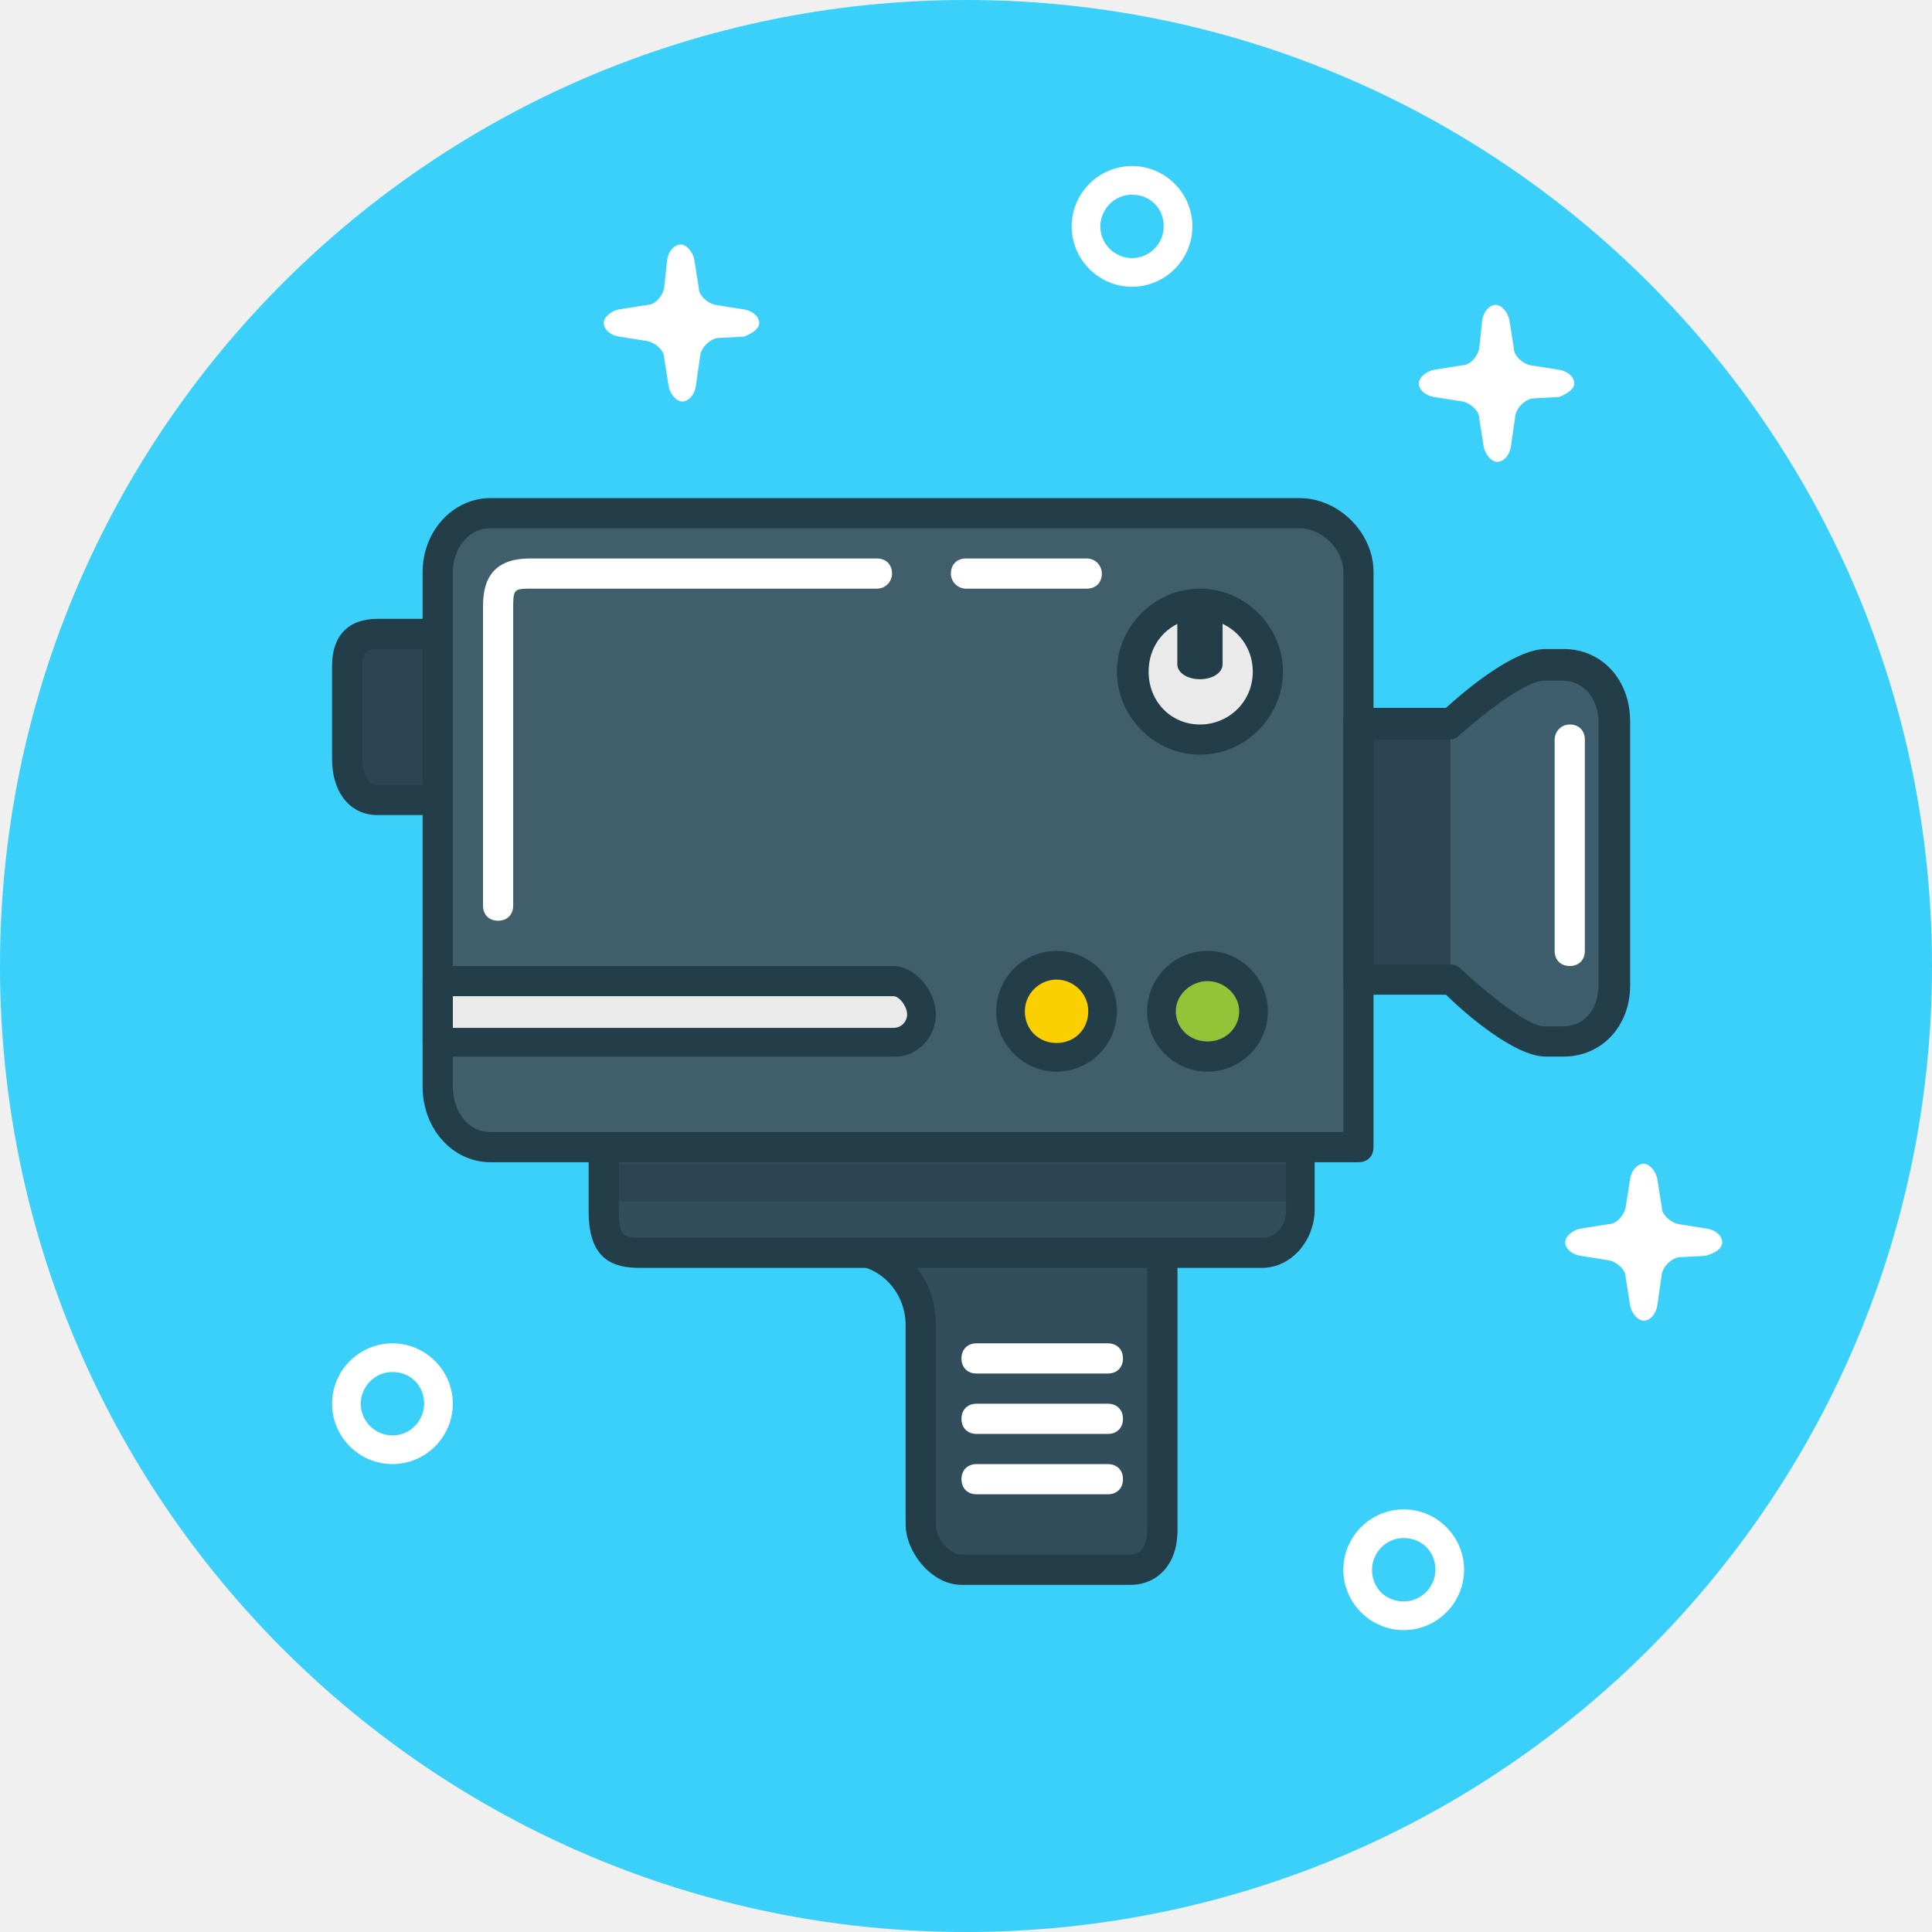
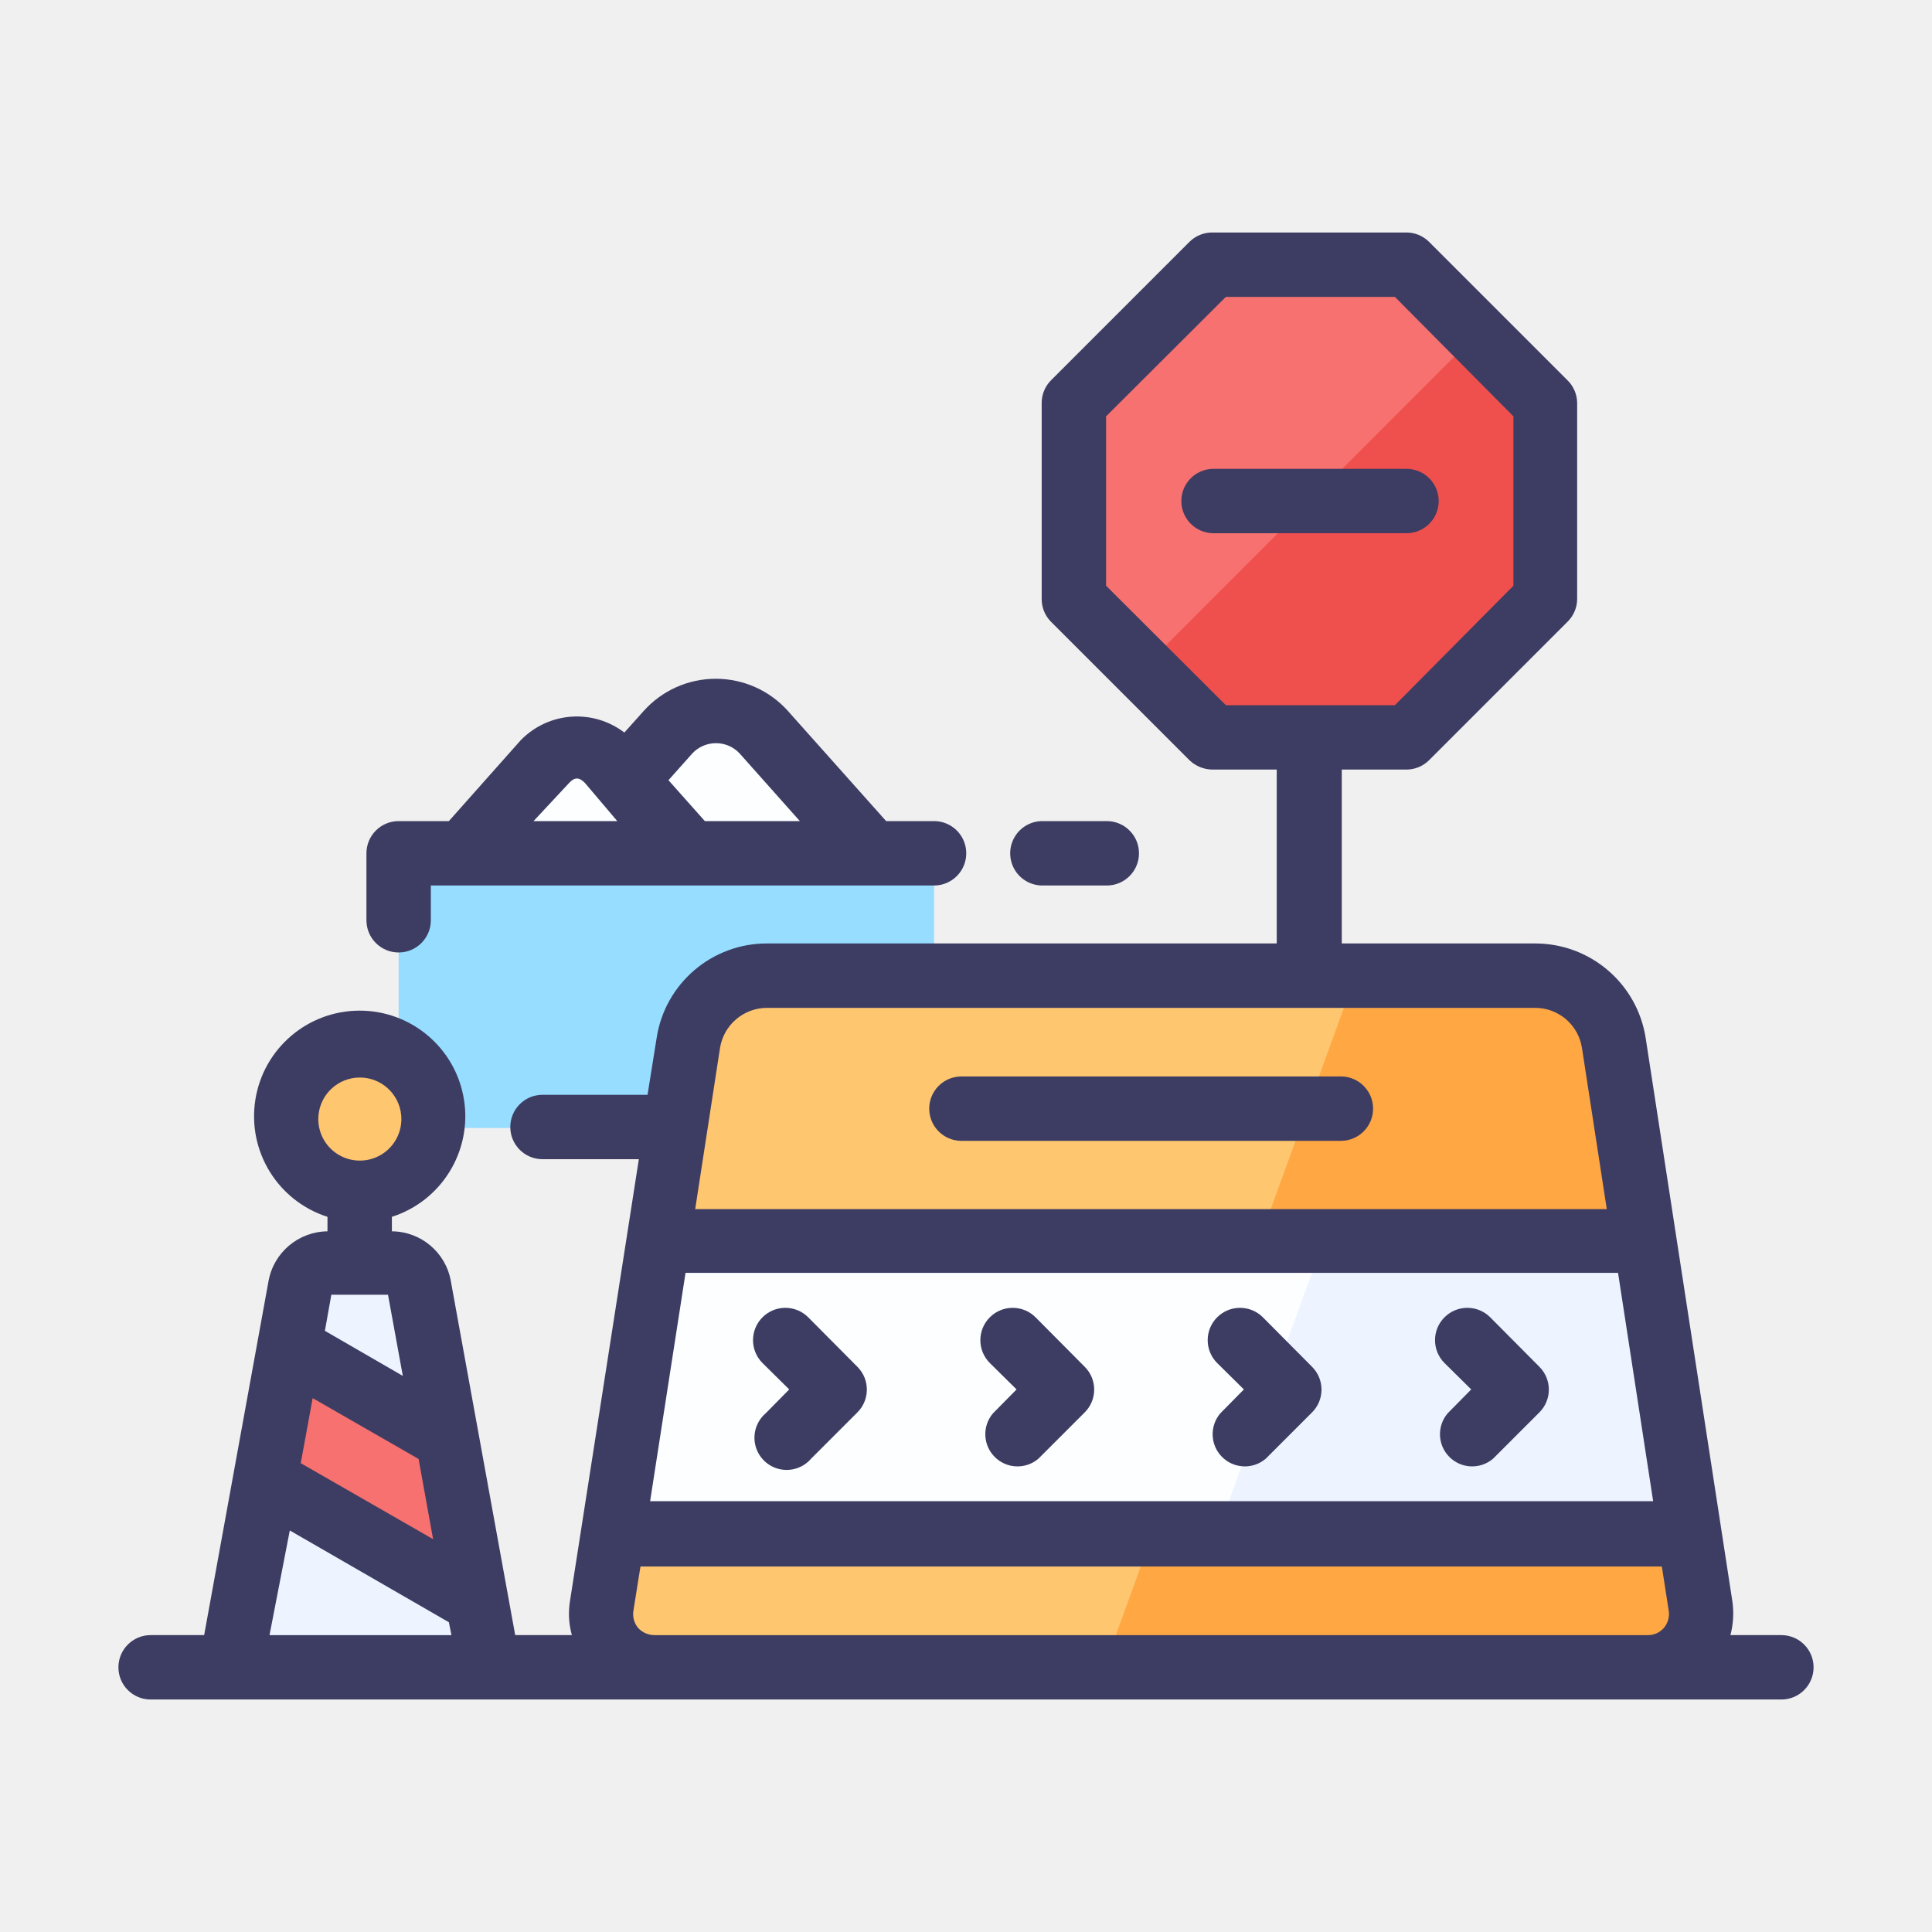
- <svg xmlns="http://www.w3.org/2000/svg" t="1520090195920" class="icon" style="" viewBox="0 0 1024 1024" version="1.1" p-id="40757" width="200" height="200">
+ <svg xmlns="http://www.w3.org/2000/svg" t="1521561369634" class="icon" style="" viewBox="0 0 1024 1024" version="1.1" p-id="35281" width="200" height="200">
  <defs>
    <style type="text/css" />
  </defs>
-   <path d="M512 512m-512 0a512 512 0 1 0 1024 0 512 512 0 1 0-1024 0Z" fill="#3AD0F9" p-id="40758" />
-   <path d="M208 776c-17.6 0-32-14.4-32-32s14.4-32 32-32 32 14.4 32 32-14.4 32-32 32z m0-48.8c-9.6 0-16.8 8-16.8 16.8 0 9.6 8 16.8 16.8 16.8 9.6 0 16.8-8 16.8-16.8 0-9.6-7.2-16.8-16.8-16.8zM744 864c-17.6 0-32-14.4-32-32s14.4-32 32-32 32 14.4 32 32-14.4 32-32 32z m0-48.8c-9.6 0-16.8 8-16.8 16.8 0 9.6 7.2 16.8 16.8 16.8 9.6 0 16.8-8 16.8-16.8 0-9.6-7.2-16.8-16.8-16.8zM402.4 171.2c0-3.2-3.2-6.4-8-7.2l-15.2-2.4c-4-0.8-8.8-4.8-8.8-8.8l-2.4-15.2c-0.8-4-4-8-7.2-8s-6.4 3.2-7.2 8l-1.6 15.2c-0.8 4-4.8 8.8-8.8 8.8l-15.2 2.4c-4 0.8-8 4-8 7.2s3.2 6.4 8 7.2l15.2 2.4c4 0.8 8.8 4.8 8.8 8.8l2.4 15.2c0.8 4 4 8 7.2 8s6.4-3.2 7.2-8l2.4-16.8c0.8-4 4.8-8 8.8-8.8l14.4-0.8c4-1.6 8-4 8-7.2zM834.4 203.2c0-3.2-3.2-6.4-8-7.2l-15.2-2.4c-4-0.8-8.8-4.8-8.8-8.8l-2.4-15.2c-0.8-4-4-8-7.2-8s-6.4 3.2-7.2 8l-1.6 15.2c-0.8 4-4.8 8.8-8.8 8.8l-15.2 2.4c-4 0.8-8 4-8 7.2s3.2 6.4 8 7.2l15.2 2.4c4 0.8 8.8 4.8 8.8 8.8l2.4 15.2c0.8 4 4 8 7.2 8s6.4-3.2 7.2-8l2.4-16.8c0.8-4 4.8-8 8.8-8.8l14.4-0.8c4-1.6 8-4 8-7.2zM912.8 658.4c0-3.2-3.2-6.4-8-7.2l-15.2-2.4c-4-0.8-8.8-4.8-8.8-8.8l-2.4-15.2c-0.8-4-4-8-7.2-8s-6.4 3.2-7.2 8l-2.4 15.2c-0.8 4-4.8 8.8-8.8 8.8l-15.2 2.4c-4 0.8-8 4-8 7.2s3.2 6.4 8 7.2l15.2 2.4c4 0.8 8.8 4.8 8.8 8.8l2.4 15.2c0.8 4 4 8 7.2 8s6.4-3.2 7.2-8l2.4-16.8c0.8-4 4.8-8 8.8-8.8l14.4-0.8c5.6-1.6 8.8-4 8.8-7.2z" fill="#FFFFFF" p-id="40759" />
-   <path d="M449.6 662.4c22.4 0 40 17.6 40 40v109.6c0 11.2 8.8 20 20 20h89.6c11.2 0 24.8-8.8 24.8-20V662.4H449.6z m0 0c22.4 0 40 17.6 40 40v109.6c0 11.2 8.8 20 20 20H600c11.2 0 24-8.8 24-20V662.4H449.6zM688.8 612v29.6c0 11.2-8.8 20-20 20H339.2c-11.2 0-20-8.8-20-20v-29.6h369.6z" fill="#324D5B" p-id="40760" />
-   <path d="M200 332.8h69.6c11.2 0 20 8.8 20 20v49.6c0 11.2-8.8 20-20 20H200c-11.2 0-20-8.8-20-20v-49.6c0-11.2 8.8-20 20-20z" fill="#2D4552" p-id="40761" />
-   <path d="M269.6 432H200c-14.4 0-24-12-24-29.6v-49.6c0-16 8.8-24.8 24-24.8h69.6c16.8 0 28 10.4 28 24.8v49.6c0 16-12.8 29.6-28 29.6zM200 344c-5.6 0-8 1.6-8 8.8v49.6c0 3.2 0.8 13.6 8 13.6h69.6c6.4 0 12-6.4 12-13.6v-49.6c0-8-8-8.8-12-8.8H200z" fill="#233E49" p-id="40762" />
-   <path d="M260 272.8h428.8c16.8 0 29.6 13.6 29.6 29.6v309.6H260c-16.8 0-29.6-13.6-29.6-29.6V303.2c-0.8-16.8 12.8-30.4 29.6-30.4z" fill="#415E6D" p-id="40763" />
-   <path d="M640 512.8c13.6 0 24 10.4 24 24 0 12.8-10.4 24-24 24s-24-10.4-24-24 10.4-24 24-24z" fill="#92C438" p-id="40764" />
-   <path d="M560 512.8c13.6 0 24 10.4 24 24 0 12.8-10.4 24-24 24s-24-10.4-24-24 10.4-24 24-24z" fill="#FBD000" p-id="40765" />
-   <path d="M634.4 323.2c19.2 0 35.2 16 35.2 35.2 0 19.2-16 35.2-35.2 35.2s-35.2-16-35.2-35.2c0-20 15.2-35.2 35.2-35.2z" fill="#EAEAEA" p-id="40766" />
-   <path d="M719.2 383.2h49.6V520h-49.6V383.2z" fill="#2D4552" p-id="40767" />
-   <path d="M818.4 352.8h9.6c16.8 0 27.2 13.6 27.2 29.6v140c0 16.8-11.2 29.6-27.2 29.6h-9.6c-16.8 0-49.6-29.6-49.6-29.6V383.2s33.6-30.4 49.6-30.4z" fill="#3F5E6D" p-id="40768" />
-   <path d="M320 616.8h369.6v20H320v-20z" fill="#2D4552" p-id="40769" />
-   <path d="M229.6 552.8h244.8c8 0 15.2-6.4 15.2-15.2 0-8-6.4-15.2-15.2-15.2H229.6v30.4z" fill="#EAEAEA" p-id="40770" />
-   <path d="M720 616H260C240 616 224 598.4 224 576V303.2c0-21.6 16-39.2 36-39.2h428.8c20.8 0 39.2 18.4 39.2 39.2V608c0 4.8-3.2 8-8 8zM260 280c-12.8 0-20 12-20 23.2V576c0 12 7.2 24 20 24H712V303.2c0-12-11.2-23.2-23.2-23.2H260z" fill="#233E49" p-id="40771" />
-   <path d="M668.8 672H339.2c-12.8 0-27.2-3.2-27.2-29.6v-29.6c0-4.8 3.2-8 8-8h369.6c4.8 0 7.2 3.2 7.2 8v29.6c-0.8 16-12.8 29.6-28 29.6zM328 616v26.4c0 13.6 3.2 13.6 12 13.6h329.6c6.4 0 12-6.4 12-13.6V616H328z" fill="#233E49" p-id="40772" />
-   <path d="M599.2 840H509.6c-16 0-29.6-17.6-29.6-32V702.4c0-17.6-13.6-32-30.4-32-4.8 0-8-3.2-8-8s3.2-5.6 8-5.6H616c4.8 0 8 1.6 8 5.6v149.6c0 16.8-10.4 28-24.8 28zM484.8 670.4c7.2 8.8 11.2 19.2 11.2 32V808c0 7.2 7.2 16 13.6 16h89.6c8 0 8.8-9.6 8.8-12V670.4H484.8zM828.8 560h-9.6c-16.8 0-44-24-52.8-32.8H720c-4.8 0-8-3.2-8-8v-136c0-4.8 3.2-8 8-8h46.4c9.6-8.8 36-31.2 52.8-31.2h9.6c20 0 35.2 16 35.2 38.4v140c0 21.6-15.2 37.6-35.2 37.6z m-101.6-48.8h41.6c2.4 0 4 0.8 5.6 2.4 12.8 12 35.2 30.4 44 30.4h9.6c13.6 0 19.2-11.2 19.2-21.6V382.4c0-10.4-6.4-21.6-19.2-21.6h-9.6c-9.6 0-31.2 16.8-44.8 28.8-1.6 1.6-3.2 2.4-5.6 2.4h-41.6v119.2zM636 400c-24 0-44-20-44-44s20-44 44-44 44 20 44 44-20 44-44 44z m0-72c-15.2 0-27.2 12-27.2 28s12 28 27.2 28 28-12 28-28-12.8-28-28-28z" fill="#233E49" p-id="40773" />
-   <path d="M636 360c-6.4 0-12-3.2-12-8v-23.2c0-4 5.6-8 12-8s12 3.2 12 8V352c0 4.8-5.6 8-12 8zM640 568c-17.6 0-32-14.4-32-32s14.4-32 32-32 32 14.4 32 32-14.4 32-32 32z m0-48c-8.8 0-16.8 7.2-16.8 16s7.2 16 16.8 16 16.8-7.2 16.8-16-8-16-16.8-16zM560 568c-17.6 0-32-14.4-32-32s14.4-32 32-32 32 14.4 32 32-14.4 32-32 32z m0-48.8c-8.8 0-16.8 7.2-16.8 16.8s7.2 16.8 16.8 16.8 16.8-7.2 16.8-16.8-8-16.8-16.8-16.8zM472.8 560H232c-4 0.8-8-3.2-8-7.2V520c0-4.8 3.2-8 8-8h240.8c12.8 0 23.2 13.6 23.2 25.6 0 12.8-10.4 23.2-23.2 22.4zM240 544.8h233.6c4 0 7.2-3.2 7.2-7.2s-4-9.6-7.2-9.6H240v16.8z" fill="#233E49" p-id="40774" />
-   <path d="M576 312h-64c-4 0-8-3.2-8-8s3.2-8 8-8h64c4.8 0 8 4 8 8 0 4.8-3.2 8-8 8zM264 488c-4.8 0-8-3.2-8-8V323.2c0-8.8 0-27.2 24.8-27.2h184c4.8 0 8 3.2 8 8 0 4-3.2 8-8 8h-184c-8.8 0-8.8 0.8-8.8 11.2V480c0 4.8-3.2 8-8 8zM587.2 728h-69.6c-4.8 0-8-3.2-8-8s3.2-8 8-8h69.6c4.8 0 8 3.2 8 8s-3.2 8-8 8zM587.2 760h-69.6c-4.8 0-8-3.2-8-8s3.2-8 8-8h69.6c4.8 0 8 3.2 8 8s-3.2 8-8 8zM587.2 792h-69.6c-4.8 0-8-3.2-8-8s3.2-8 8-8h69.6c4.8 0 8 3.2 8 8s-3.2 8-8 8zM832 512c-4.8 0-8-3.2-8-8V392c0-4 3.2-8 8-8s8 3.2 8 8v112c0 4.8-3.2 8-8 8z" fill="#FFFFFF" p-id="40775" />
-   <path d="M600 152c-17.6 0-32-14.4-32-32s14.4-32 32-32 32 14.4 32 32-14.4 32-32 32z m0-48.8c-9.6 0-16.8 8-16.8 16.8 0 9.6 8 16.8 16.8 16.8 9.6 0 16.8-8 16.8-16.8 0-9.6-7.2-16.8-16.8-16.8z" fill="#FFFFFF" p-id="40776" />
+   <path d="M495.104 452.267H211.285v145.579h283.819V452.267z" fill="#96DDFF" p-id="35282" />
+   <path d="M746.325 140.288h-103.765l-73.387 73.387v103.765l73.387 73.387h103.765l73.387-73.387v-103.765l-73.387-73.387z" fill="#F6716F" p-id="35283" />
+   <path d="M819.712 213.504v103.936l-73.387 73.387h-103.765l-36.693-36.693 177.152-177.323 36.693 36.693z" fill="#F0504D" p-id="35284" />
+   <path d="M207.531 669.184h-34.133a14.677 14.677 0 0 0-14.677 12.288L122.368 883.712h136.533L221.867 681.472a15.019 15.019 0 0 0-14.336-12.288z" fill="#EDF4FF" p-id="35285" />
+   <path d="M252.587 849.067l-112.128-64.853 12.8-70.144 83.627 48.299 15.701 86.699z" fill="#F6716F" p-id="35286" />
+   <path d="M190.635 591.189m-39.083 0a39.083 39.083 0 1 0 78.165 0 39.083 39.083 0 1 0-78.165 0Z" fill="#FFC670" p-id="35287" />
+   <path d="M873.301 883.712H346.795a28.16 28.16 0 0 1-27.819-32.427l45.909-298.325a42.155 42.155 0 0 1 41.813-35.84h406.869a42.325 42.325 0 0 1 41.813 35.84l45.909 298.325a28.16 28.16 0 0 1-27.989 32.427z" fill="#FFC670" p-id="35288" />
+   <path d="M873.301 883.712H585.216L718.507 517.12h95.061a42.325 42.325 0 0 1 41.813 35.84l45.909 298.325a28.16 28.16 0 0 1-27.989 32.427z" fill="#FFA742" p-id="35289" />
+   <path d="M324.779 813.227h570.709l-23.893-155.136H348.672l-23.893 155.136z" fill="#FCFEFF" p-id="35290" />
+   <path d="M644.949 813.227h250.539l-23.893-155.136H701.44l-56.491 155.136z" fill="#EDF4FF" p-id="35291" />
+   <path d="M353.963 388.267l-57.173 64h165.205l-57.173-64a34.133 34.133 0 0 0-50.859 0z" fill="#FCFEFF" p-id="35292" />
+   <path d="M288.768 403.797l-43.179 48.469h120.491l-43.349-48.469a22.699 22.699 0 0 0-33.963 0z" fill="#FCFEFF" p-id="35293" />
+   <path d="M762.539 265.557a17.067 17.067 0 0 0-17.067-17.067h-102.4a17.067 17.067 0 0 0 0 34.133h102.4a17.067 17.067 0 0 0 17.067-17.067z" fill="#3D3D63" p-id="35294" />
+   <path d="M944.299 866.645h-27.136a45.056 45.056 0 0 0 1.024-17.92l-45.909-298.325a59.221 59.221 0 0 0-58.709-50.347h-102.4v-92.16h34.133a17.067 17.067 0 0 0 12.117-4.949l73.387-73.387a17.067 17.067 0 0 0 5.12-12.117v-103.765a17.067 17.067 0 0 0-5.12-12.117l-73.387-73.387a17.067 17.067 0 0 0-12.117-4.949h-102.741a17.067 17.067 0 0 0-12.117 4.949l-73.387 73.387a17.067 17.067 0 0 0-4.949 12.117v103.765a17.067 17.067 0 0 0 4.949 12.117l73.387 73.387a17.92 17.92 0 0 0 12.117 4.949h34.133v92.16H406.699a59.051 59.051 0 0 0-58.709 50.347L343.211 580.267h-55.808a17.067 17.067 0 0 0 0 34.133h51.2L302.08 848.725a42.155 42.155 0 0 0 1.024 17.92H273.067l-34.133-187.733a31.915 31.915 0 0 0-31.232-26.283v-7.68a55.979 55.979 0 1 0-34.133 0v7.68a32.085 32.085 0 0 0-31.232 26.283l-34.133 187.733H79.701a17.067 17.067 0 0 0 0 34.133h864.597a17.067 17.067 0 0 0 0-34.133zM168.789 591.189a22.016 22.016 0 0 1 43.861 0 22.016 22.016 0 1 1-43.861 0z m6.827 95.061h30.037l7.851 43.008-41.301-23.893z m-9.899 54.784L221.867 773.291l7.68 42.496-70.144-40.277zM153.6 811.179l84.309 48.64 1.365 6.827H142.848z m704-136.533l18.603 121.003H344.576l18.773-121.003zM649.728 373.76l-63.488-63.317v-89.771l63.488-63.317h89.6L802.133 220.672v89.771l-62.805 63.317z m-243.029 160.427h406.869a25.088 25.088 0 0 1 24.917 21.333l13.141 85.333H368.469l13.141-85.333a25.259 25.259 0 0 1 25.088-21.333z m475.136 328.704a11.093 11.093 0 0 1-8.533 3.755H346.795a11.776 11.776 0 0 1-8.533-3.755 11.435 11.435 0 0 1-2.56-9.045l3.755-23.552h541.355l3.584 23.04a11.435 11.435 0 0 1-2.56 9.557z" fill="#3D3D63" p-id="35295" />
+   <path d="M538.795 736.427l-12.459 12.629a17.067 17.067 0 0 0 24.064 24.064l24.576-24.576a17.067 17.067 0 0 0 0-24.064l-26.112-26.283a17.067 17.067 0 1 0-24.235 24.235zM418.304 736.427l-12.459 12.629a17.067 17.067 0 1 0 24.064 24.064l24.576-24.576a17.067 17.067 0 0 0 0-24.064l-26.112-26.283a17.067 17.067 0 0 0-24.235 24.235zM659.285 736.427l-12.459 12.629a17.067 17.067 0 0 0 24.064 24.064l24.576-24.576a17.067 17.067 0 0 0 0-24.064l-26.112-26.283a17.067 17.067 0 0 0-24.235 24.235zM779.776 736.427l-12.459 12.629a17.067 17.067 0 0 0 24.064 24.064l24.576-24.576a17.067 17.067 0 0 0 0-24.064l-26.112-26.283a17.067 17.067 0 0 0-24.235 24.235zM211.285 504.832a17.067 17.067 0 0 0 17.067-17.067V469.333H494.933a17.067 17.067 0 1 0 0-34.133h-25.259l-52.053-58.368a51.2 51.2 0 0 0-38.229-17.067 51.2 51.2 0 0 0-38.229 17.067l-10.24 11.435a41.472 41.472 0 0 0-54.955 4.096l-38.059 42.837h-26.624a17.067 17.067 0 0 0-17.067 17.067v35.499a17.067 17.067 0 0 0 17.067 17.067z m155.477-105.301a17.067 17.067 0 0 1 12.629-5.632 17.067 17.067 0 0 1 12.8 5.632l31.744 35.669h-50.347l-19.285-21.675z m-65.195 15.531c2.901-3.243 5.461-3.243 8.533 0l17.067 20.139h-44.373zM552.619 469.333h34.133a17.067 17.067 0 0 0 0-34.133h-34.133a17.067 17.067 0 1 0 0 34.133zM509.44 604.672h201.387a17.067 17.067 0 0 0 0-34.133h-201.387a17.067 17.067 0 0 0 0 34.133z" fill="#3D3D63" p-id="35296" />
</svg>
